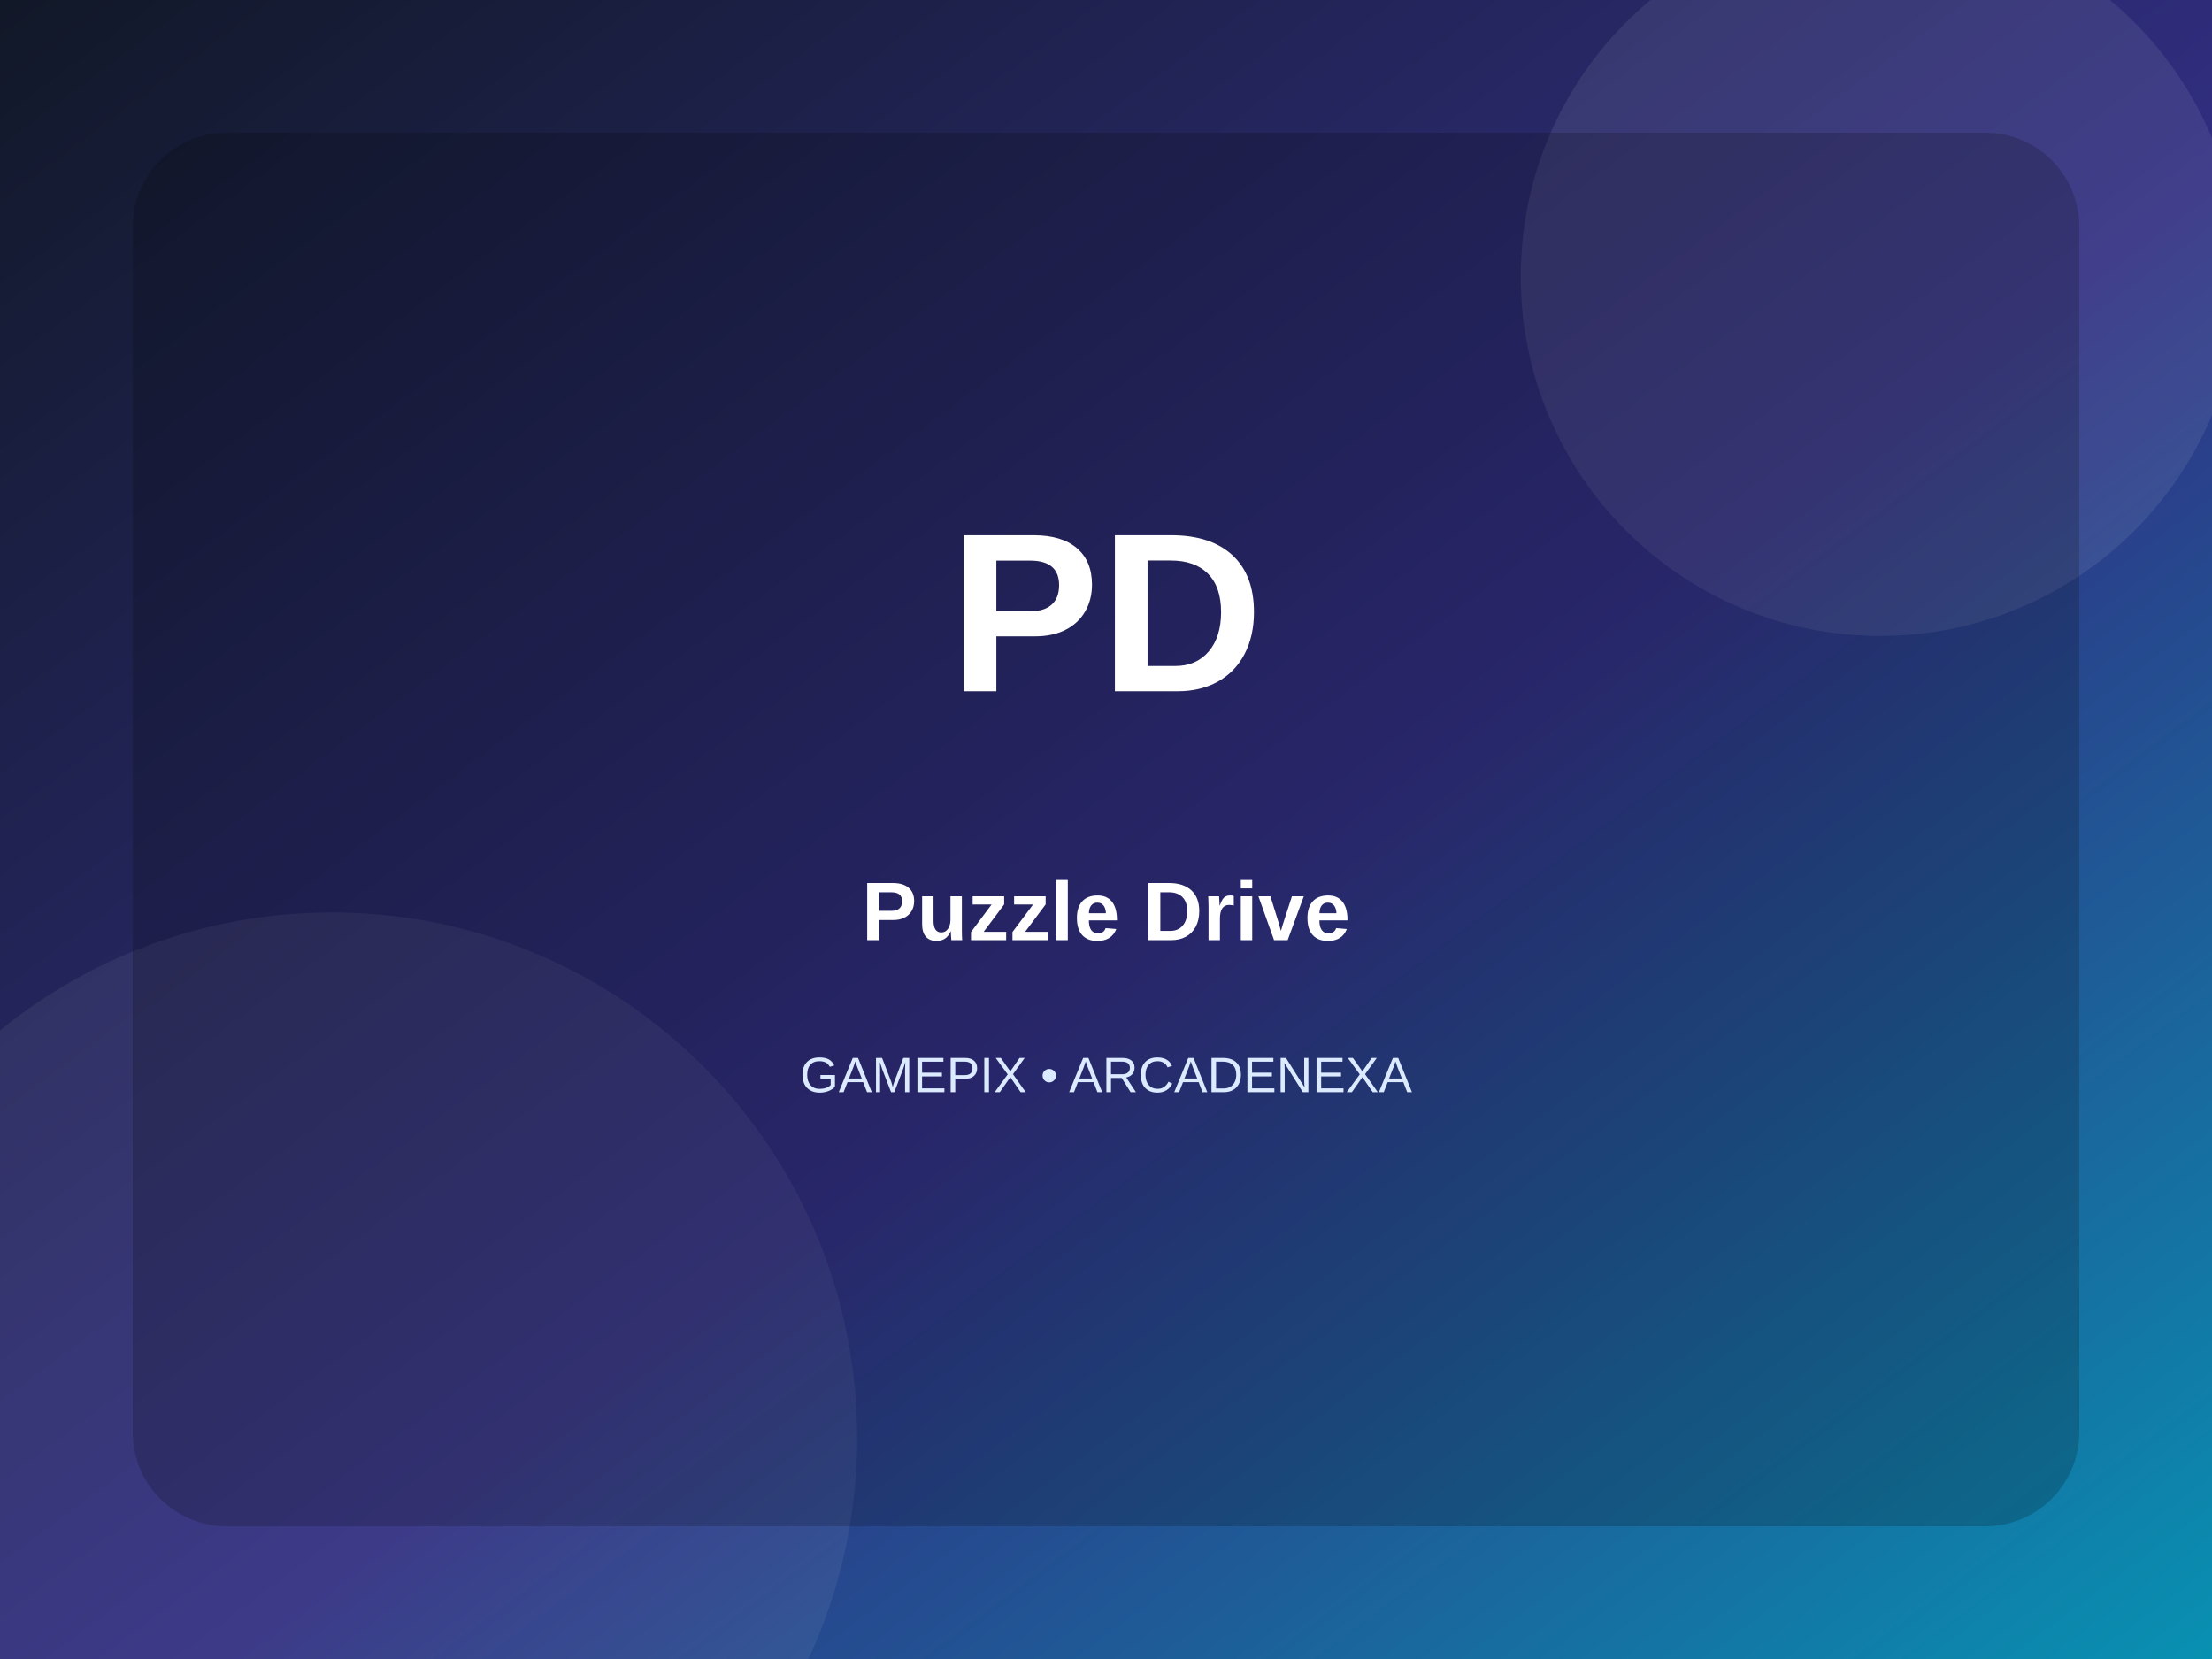
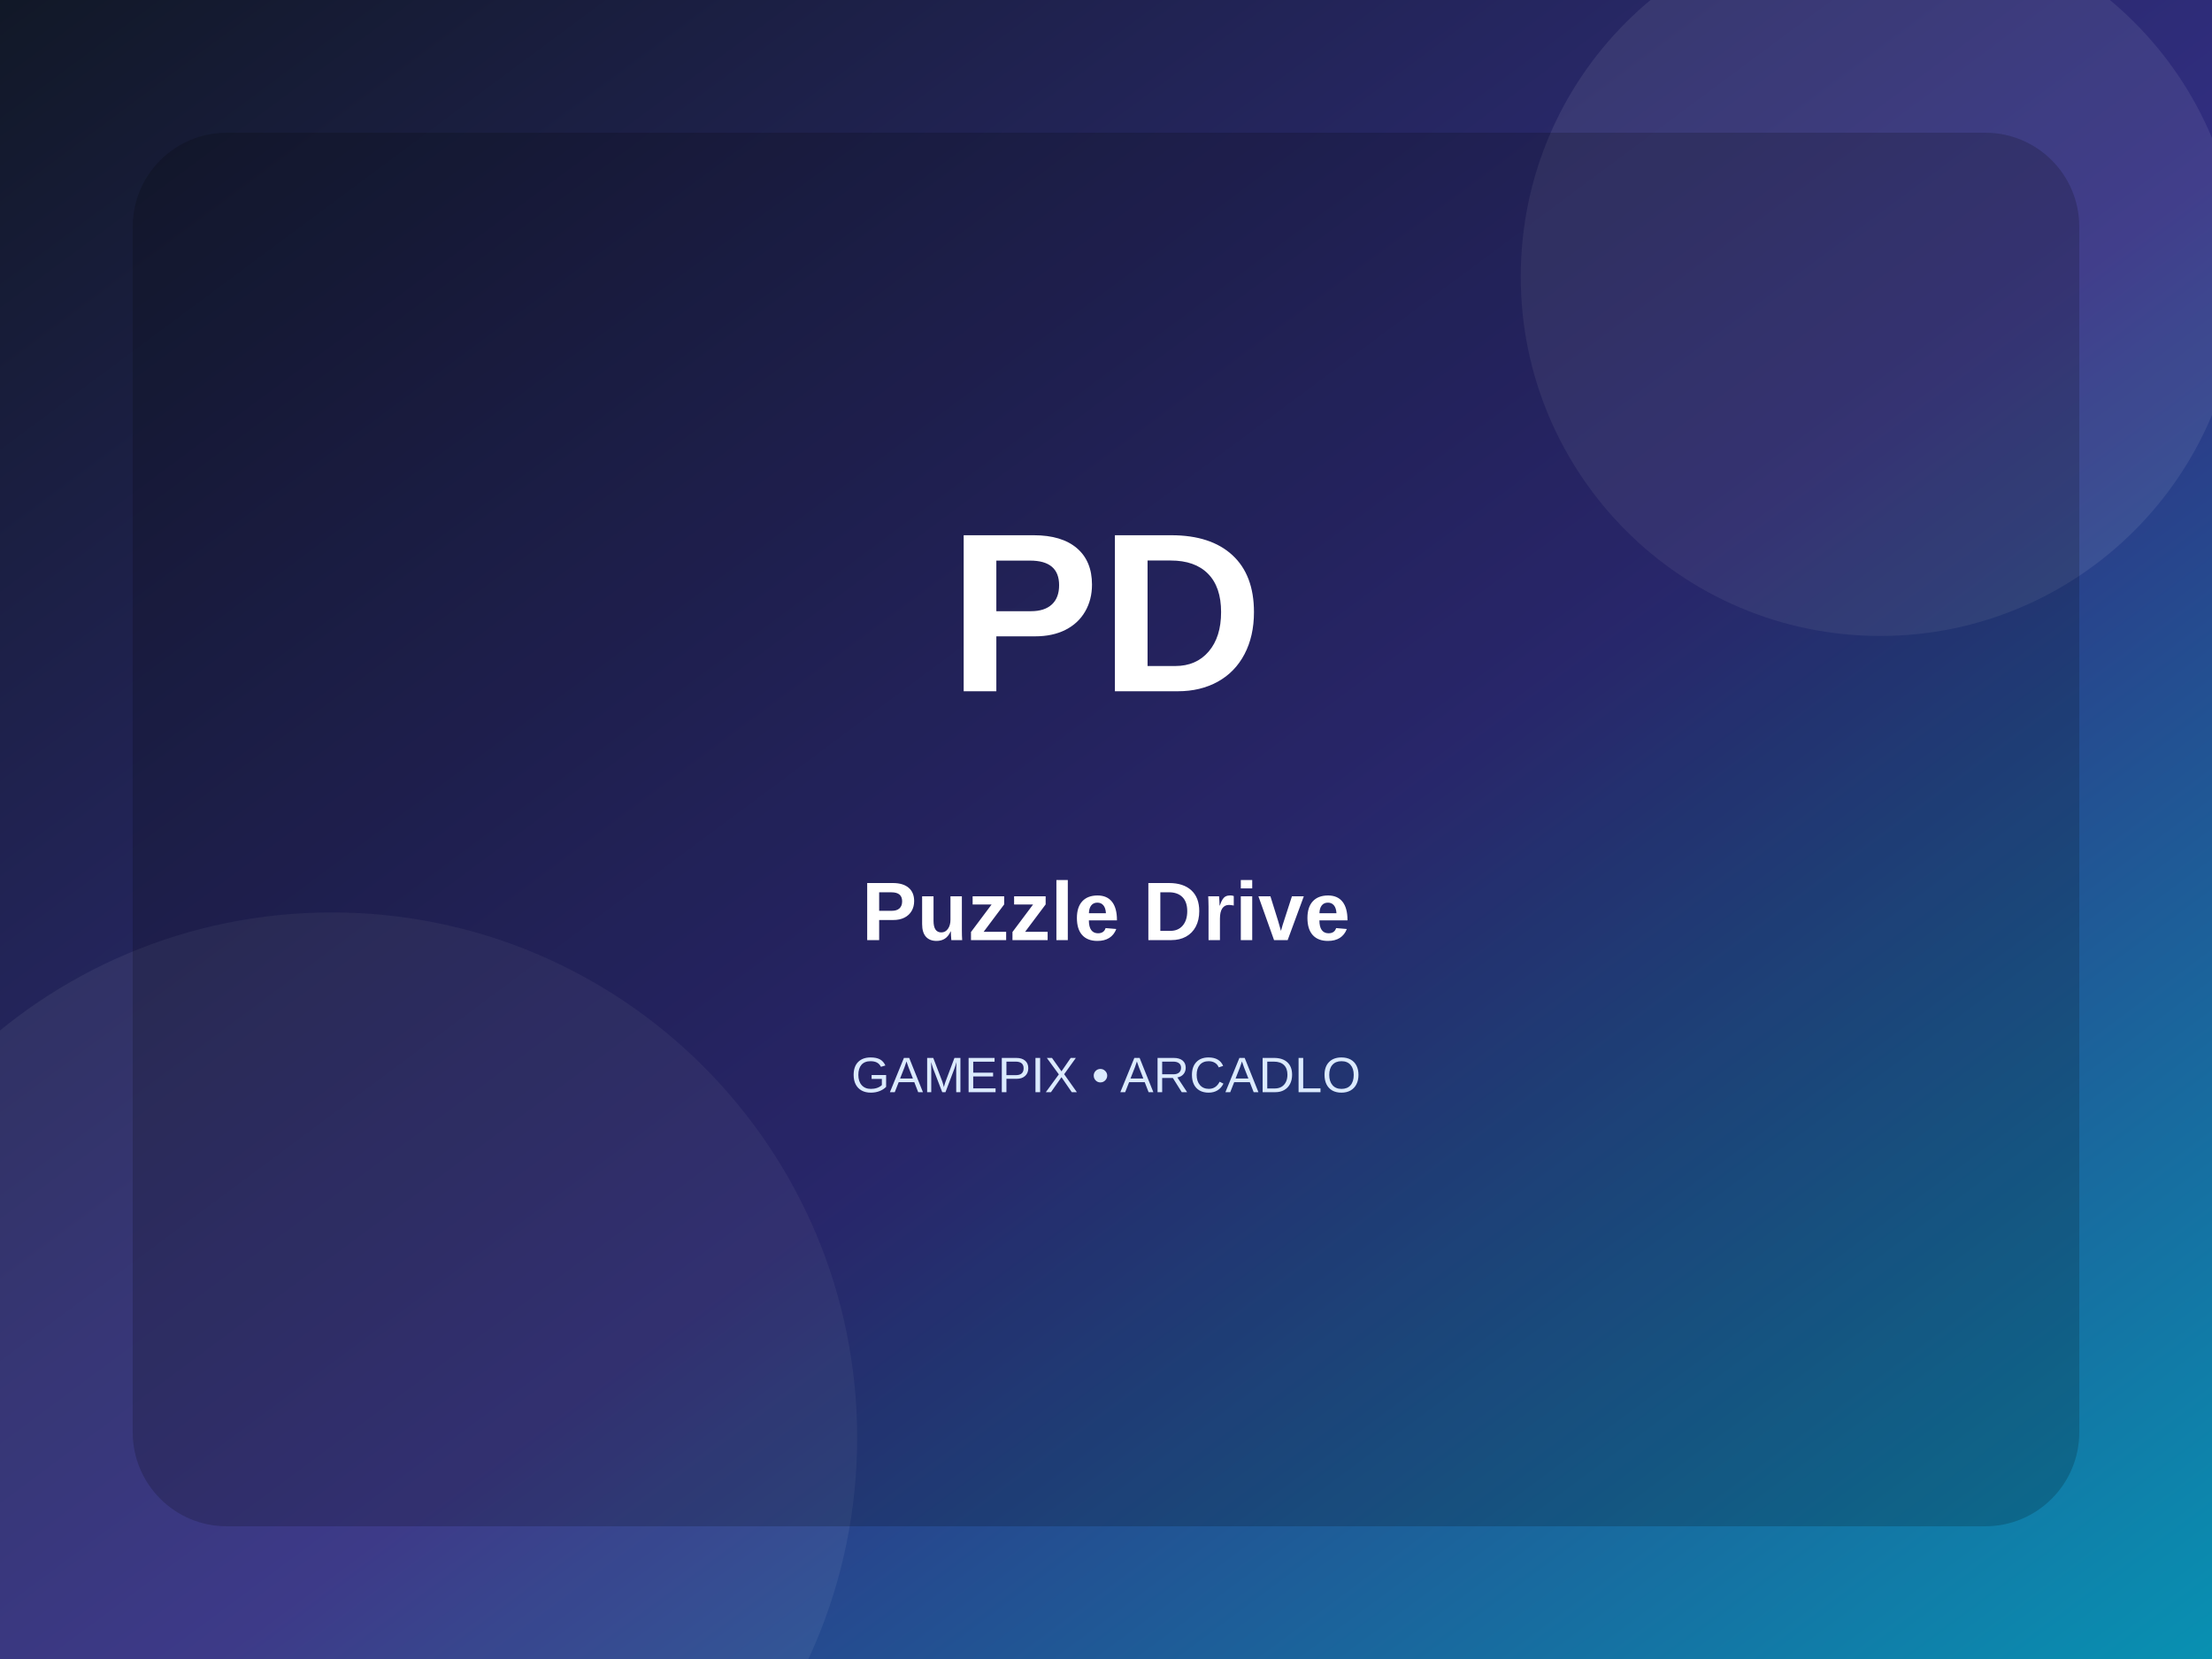
<svg xmlns="http://www.w3.org/2000/svg" viewBox="0 0 800 600">
  <defs>
    <linearGradient id="g" x1="0" y1="0" x2="1" y2="1">
      <stop offset="0%" stop-color="#111827" />
      <stop offset="55%" stop-color="#312e81" />
      <stop offset="100%" stop-color="#0891b2" />
    </linearGradient>
  </defs>
  <rect width="800" height="600" fill="url(#g)" />
  <circle cx="680" cy="100" r="130" fill="#fff" opacity=".08" />
  <circle cx="120" cy="520" r="190" fill="#fff" opacity=".06" />
  <rect x="48" y="48" width="704" height="504" rx="34" fill="#000" opacity=".18" />
  <text x="400" y="250" fill="white" font-family="Arial,sans-serif" font-size="82" font-weight="800" text-anchor="middle">PD</text>
  <text x="400" y="340" fill="white" font-family="Arial,sans-serif" font-size="30" font-weight="700" text-anchor="middle">Puzzle Drive</text>
-   <text x="400" y="395" fill="#dbeafe" font-family="Arial,sans-serif" font-size="18" text-anchor="middle">GAMEPIX • ARCADENEXA</text>
+   <text x="400" y="395" fill="#dbeafe" font-family="Arial,sans-serif" font-size="18" text-anchor="middle">GAMEPIX • ARCADLO</text>
</svg>
